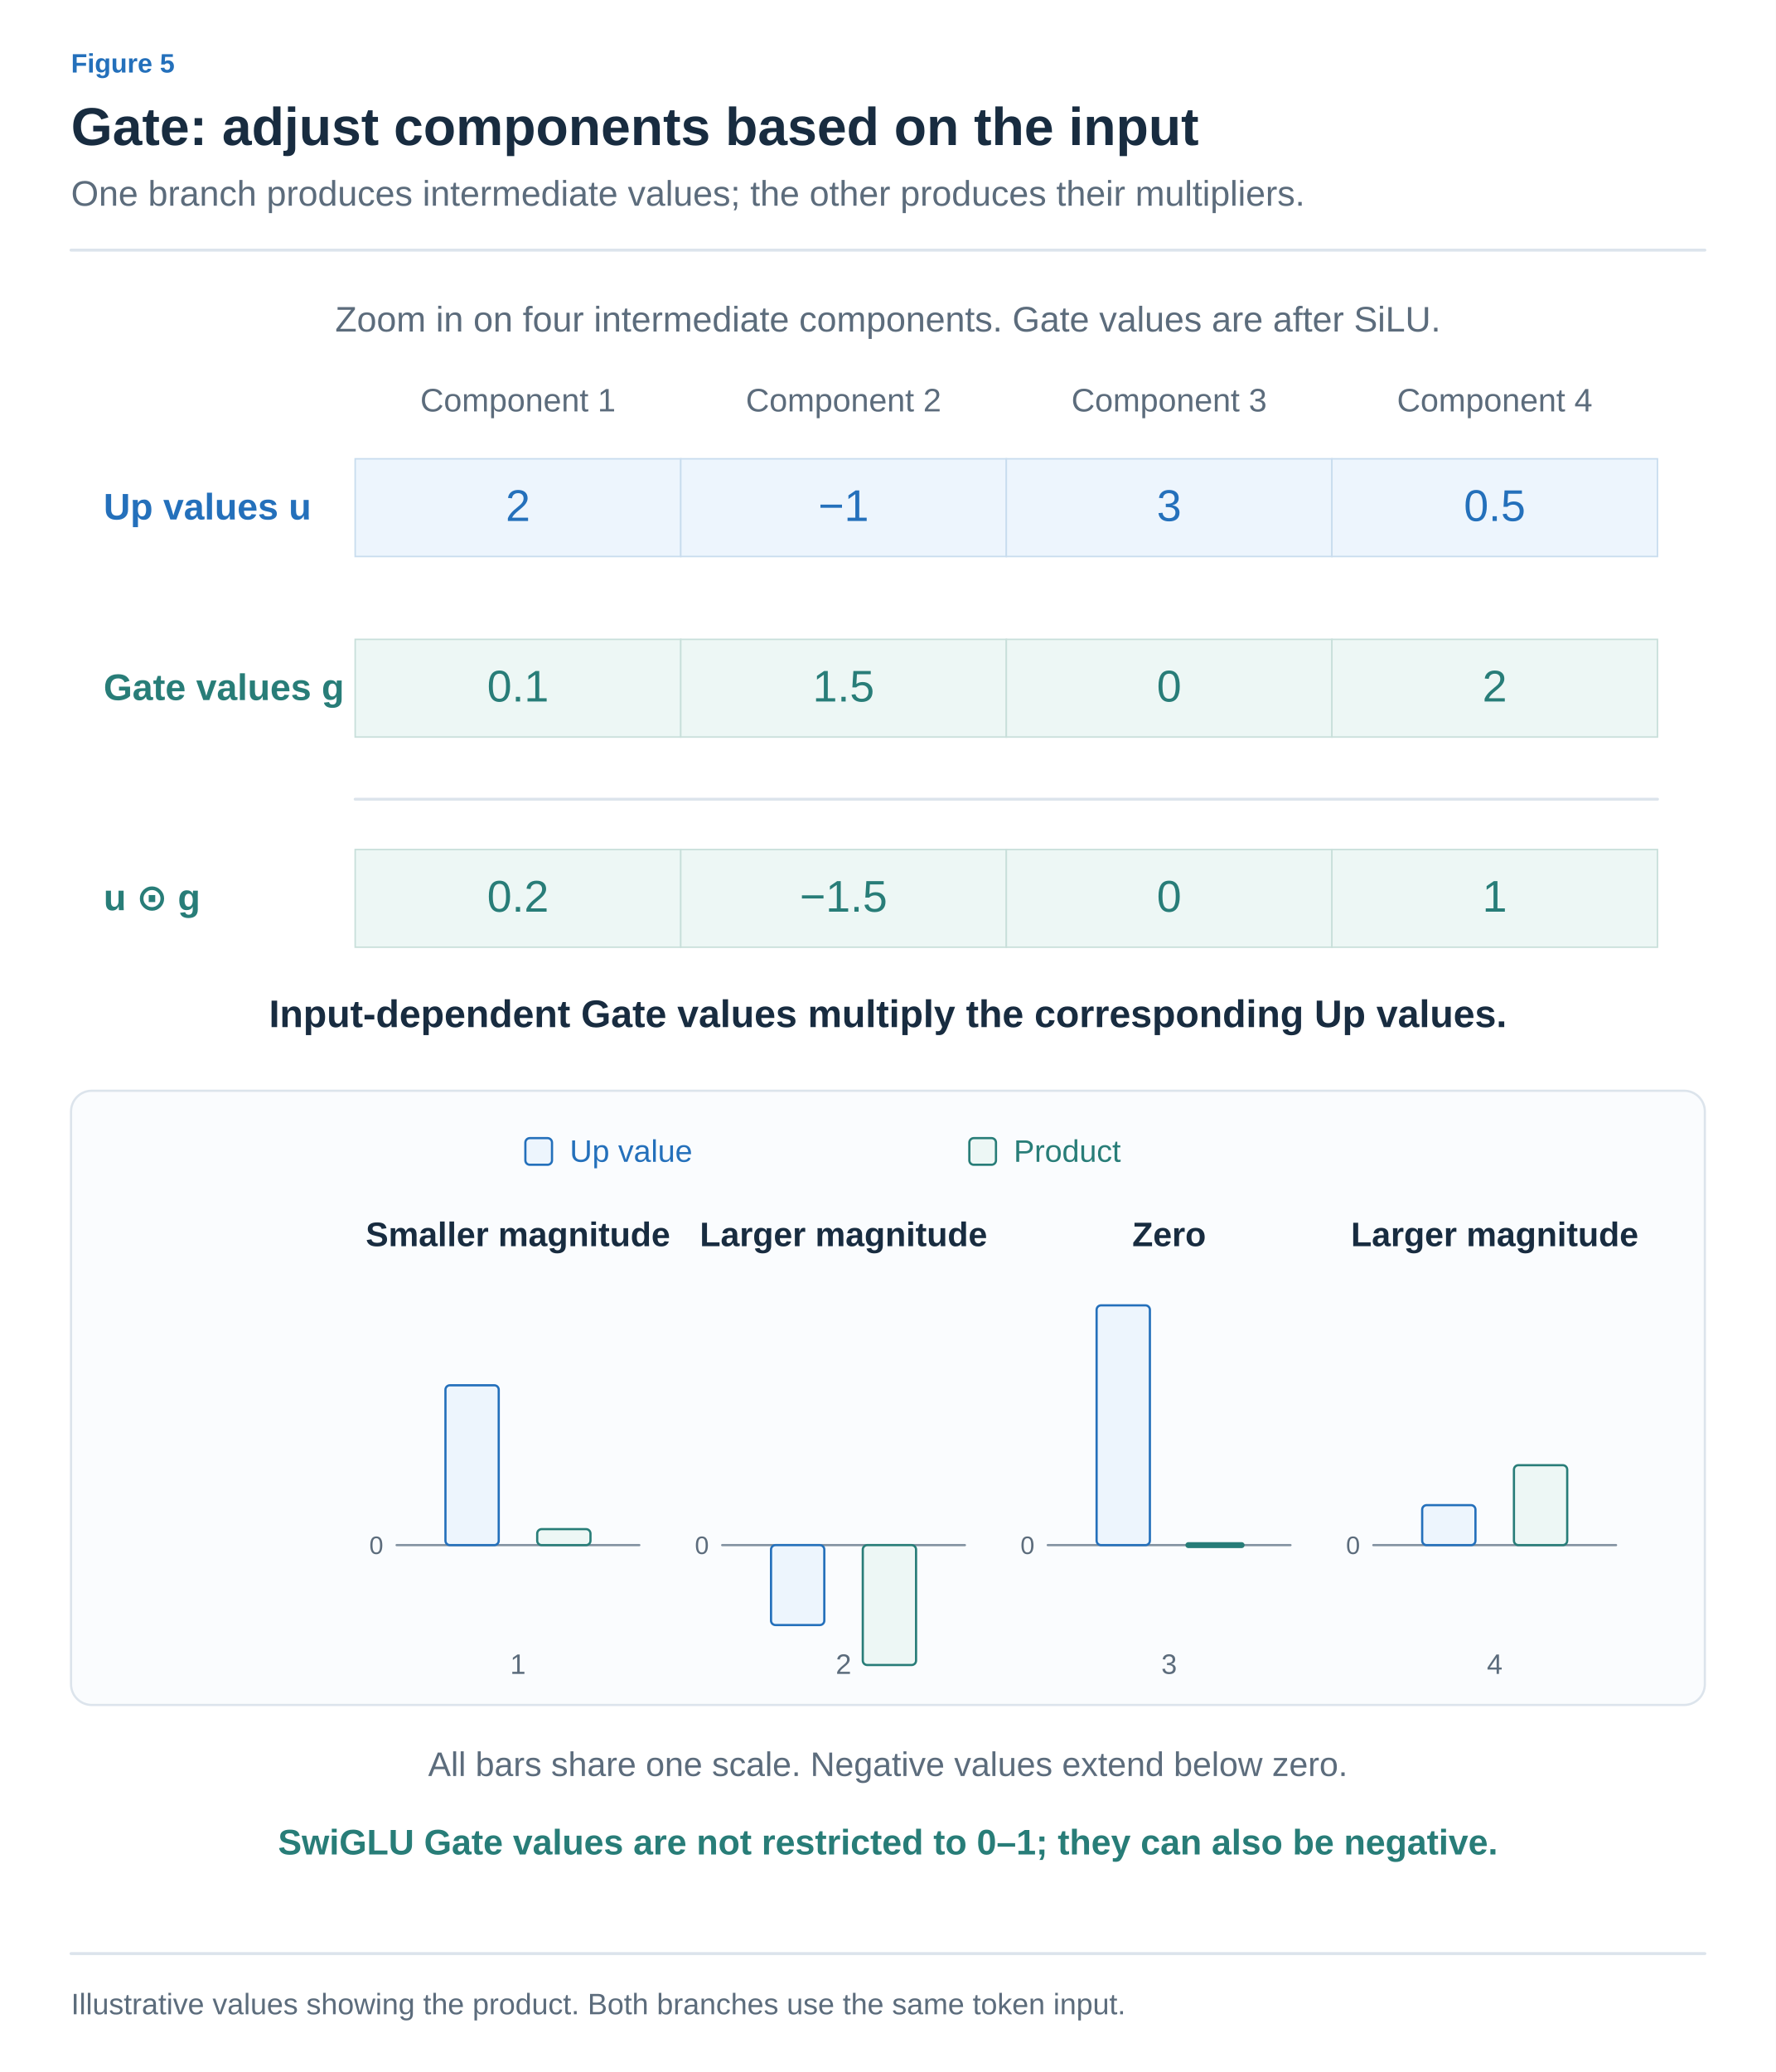
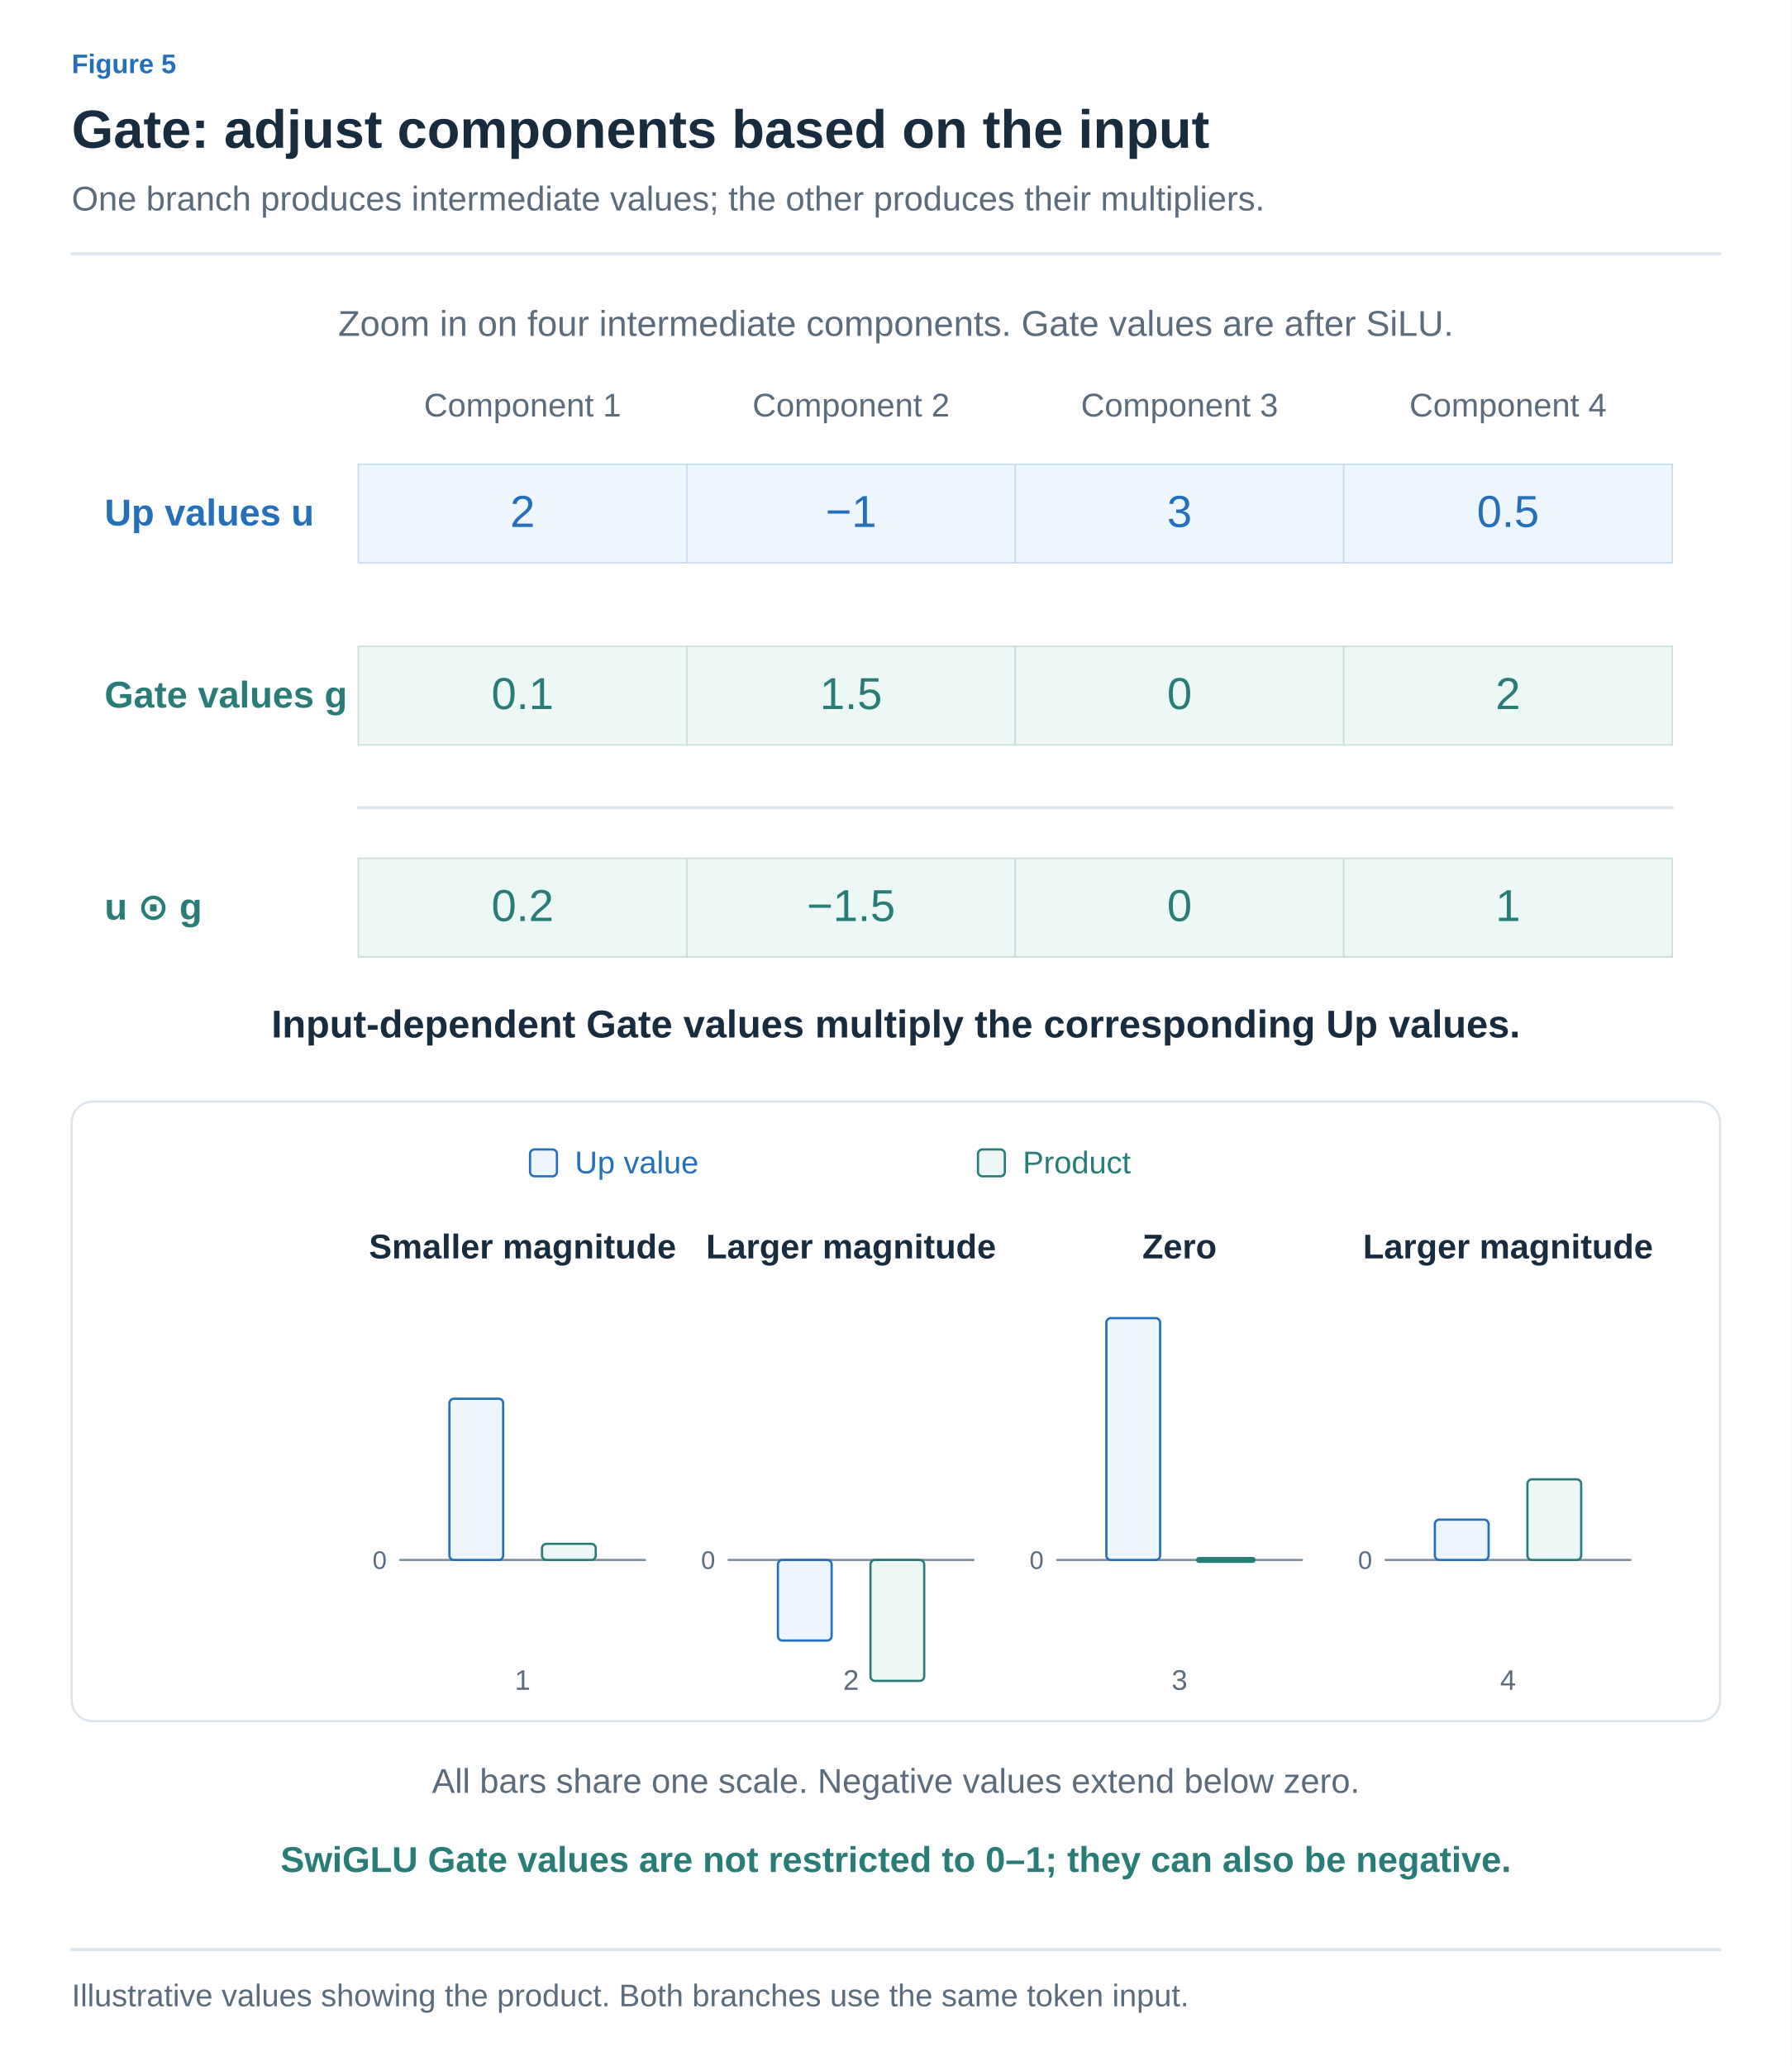
- <svg xmlns="http://www.w3.org/2000/svg" width="1200" height="1400" viewBox="0 0 1200 1400" role="img" aria-labelledby="title desc">
+ <svg xmlns="http://www.w3.org/2000/svg" width="1200" height="1384" viewBox="0 0 1200 1384" role="img" aria-labelledby="title desc">
  <defs>
-     <marker id="arrow-arrow" viewBox="0 0 10 10" refX="8" refY="5" markerWidth="6" markerHeight="6" orient="auto">
-       <path d="M1,1 L9,5 L1,9" fill="none" stroke="#8191A0" stroke-width="1.6" stroke-linecap="round" stroke-linejoin="round" />
+     <marker id="arrow-ink" viewBox="0 0 10 10" refX="8" refY="5" markerWidth="6" markerHeight="6" orient="auto">
+       <path d="M1 1 L9 5 L1 9" fill="none" stroke="#182C40" stroke-width="1.6" />
    </marker>
-     <marker id="blue-arrow" viewBox="0 0 10 10" refX="8" refY="5" markerWidth="6" markerHeight="6" orient="auto">
-       <path d="M1,1 L9,5 L1,9" fill="none" stroke="#2470BB" stroke-width="1.6" stroke-linecap="round" stroke-linejoin="round" />
+     <marker id="arrow-muted" viewBox="0 0 10 10" refX="8" refY="5" markerWidth="6" markerHeight="6" orient="auto">
+       <path d="M1 1 L9 5 L1 9" fill="none" stroke="#5C6C7C" stroke-width="1.6" />
    </marker>
-     <marker id="teal-arrow" viewBox="0 0 10 10" refX="8" refY="5" markerWidth="6" markerHeight="6" orient="auto">
-       <path d="M1,1 L9,5 L1,9" fill="none" stroke="#287D78" stroke-width="1.6" stroke-linecap="round" stroke-linejoin="round" />
+     <marker id="arrow-line" viewBox="0 0 10 10" refX="8" refY="5" markerWidth="6" markerHeight="6" orient="auto">
+       <path d="M1 1 L9 5 L1 9" fill="none" stroke="#DCE4EC" stroke-width="1.6" />
+     </marker>
+     <marker id="arrow-paper" viewBox="0 0 10 10" refX="8" refY="5" markerWidth="6" markerHeight="6" orient="auto">
+       <path d="M1 1 L9 5 L1 9" fill="none" stroke="#FFFFFF" stroke-width="1.6" />
+     </marker>
+     <marker id="arrow-blue" viewBox="0 0 10 10" refX="8" refY="5" markerWidth="6" markerHeight="6" orient="auto">
+       <path d="M1 1 L9 5 L1 9" fill="none" stroke="#2470BB" stroke-width="1.6" />
+     </marker>
+     <marker id="arrow-teal" viewBox="0 0 10 10" refX="8" refY="5" markerWidth="6" markerHeight="6" orient="auto">
+       <path d="M1 1 L9 5 L1 9" fill="none" stroke="#287D78" stroke-width="1.6" />
+     </marker>
+     <marker id="arrow-orange" viewBox="0 0 10 10" refX="8" refY="5" markerWidth="6" markerHeight="6" orient="auto">
+       <path d="M1 1 L9 5 L1 9" fill="none" stroke="#B55B22" stroke-width="1.6" />
+     </marker>
+     <marker id="arrow-purple" viewBox="0 0 10 10" refX="8" refY="5" markerWidth="6" markerHeight="6" orient="auto">
+       <path d="M1 1 L9 5 L1 9" fill="none" stroke="#7954A3" stroke-width="1.6" />
+     </marker>
+     <marker id="arrow-gray" viewBox="0 0 10 10" refX="8" refY="5" markerWidth="6" markerHeight="6" orient="auto">
+       <path d="M1 1 L9 5 L1 9" fill="none" stroke="#657789" stroke-width="1.6" />
+     </marker>
+     <marker id="arrow-red" viewBox="0 0 10 10" refX="8" refY="5" markerWidth="6" markerHeight="6" orient="auto">
+       <path d="M1 1 L9 5 L1 9" fill="none" stroke="#B34242" stroke-width="1.6" />
+     </marker>
+     <marker id="arrow-indigo" viewBox="0 0 10 10" refX="8" refY="5" markerWidth="6" markerHeight="6" orient="auto">
+       <path d="M1 1 L9 5 L1 9" fill="none" stroke="#4C60A8" stroke-width="1.6" />
+     </marker>
+     <marker id="arrow-slate" viewBox="0 0 10 10" refX="8" refY="5" markerWidth="6" markerHeight="6" orient="auto">
+       <path d="M1 1 L9 5 L1 9" fill="none" stroke="#8191A0" stroke-width="1.6" />
    </marker>
  </defs>
-   <style>text{font-family:Arial,"Apple SD Gothic Neo","Noto Sans KR",sans-serif}path,line{stroke-linecap:round;stroke-linejoin:round}</style>
-   <rect width="1200" height="1400" fill="white" />
-   <text x="48" y="49" fill="#2470BB" font-size="18" font-weight="600" text-anchor="start">Figure 5</text>
-   <text x="48" y="98" fill="#182C40" font-size="36" font-weight="700" text-anchor="start">Gate: adjust components based on the input</text>
-   <text x="48" y="139" fill="#5C6C7C" font-size="24" font-weight="400" text-anchor="start">One branch produces intermediate values; the other produces their multipliers.</text>
-   <path d="M48,169 L1152,169" fill="none" stroke="#DCE4EC" stroke-width="2" />
-   <text x="600" y="224" fill="#5C6C7C" font-size="24" font-weight="400" text-anchor="middle">Zoom in on four intermediate components. Gate values are after SiLU.</text>
-   <text x="350" y="278" fill="#5C6C7C" font-size="22" font-weight="400" text-anchor="middle">Component 1</text>
-   <text x="570" y="278" fill="#5C6C7C" font-size="22" font-weight="400" text-anchor="middle">Component 2</text>
-   <text x="790" y="278" fill="#5C6C7C" font-size="22" font-weight="400" text-anchor="middle">Component 3</text>
-   <text x="1010" y="278" fill="#5C6C7C" font-size="22" font-weight="400" text-anchor="middle">Component 4</text>
-   <text x="70" y="351" fill="#2470BB" font-size="25" font-weight="600" text-anchor="start">Up values u</text>
-   <rect x="240.0" y="310" width="220.0" height="66" rx="0" fill="#EDF5FD" stroke="#C8DCEE" stroke-width="1" />
-   <text x="350.0" y="352.0" fill="#2470BB" font-size="30" font-weight="400" text-anchor="middle">2</text>
-   <rect x="460.0" y="310" width="220.0" height="66" rx="0" fill="#EDF5FD" stroke="#C8DCEE" stroke-width="1" />
-   <text x="570.0" y="352.0" fill="#2470BB" font-size="30" font-weight="400" text-anchor="middle">−1</text>
-   <rect x="680.0" y="310" width="220.0" height="66" rx="0" fill="#EDF5FD" stroke="#C8DCEE" stroke-width="1" />
-   <text x="790.0" y="352.0" fill="#2470BB" font-size="30" font-weight="400" text-anchor="middle">3</text>
-   <rect x="900.0" y="310" width="220.0" height="66" rx="0" fill="#EDF5FD" stroke="#C8DCEE" stroke-width="1" />
-   <text x="1010.0" y="352.0" fill="#2470BB" font-size="30" font-weight="400" text-anchor="middle">0.5</text>
-   <text x="70" y="473" fill="#287D78" font-size="25" font-weight="600" text-anchor="start">Gate values g</text>
-   <rect x="240.0" y="432" width="220.0" height="66" rx="0" fill="#EDF7F5" stroke="#C8DFDA" stroke-width="1" />
-   <text x="350.0" y="474.0" fill="#287D78" font-size="30" font-weight="400" text-anchor="middle">0.1</text>
-   <rect x="460.0" y="432" width="220.0" height="66" rx="0" fill="#EDF7F5" stroke="#C8DFDA" stroke-width="1" />
-   <text x="570.0" y="474.0" fill="#287D78" font-size="30" font-weight="400" text-anchor="middle">1.5</text>
-   <rect x="680.0" y="432" width="220.0" height="66" rx="0" fill="#EDF7F5" stroke="#C8DFDA" stroke-width="1" />
-   <text x="790.0" y="474.0" fill="#287D78" font-size="30" font-weight="400" text-anchor="middle">0</text>
-   <rect x="900.0" y="432" width="220.0" height="66" rx="0" fill="#EDF7F5" stroke="#C8DFDA" stroke-width="1" />
-   <text x="1010.0" y="474.0" fill="#287D78" font-size="30" font-weight="400" text-anchor="middle">2</text>
-   <text x="70" y="615" fill="#287D78" font-size="25" font-weight="600" text-anchor="start">u ⊙ g</text>
-   <rect x="240.0" y="574" width="220.0" height="66" rx="0" fill="#EDF7F5" stroke="#C8DFDA" stroke-width="1" />
-   <text x="350.0" y="616.0" fill="#287D78" font-size="30" font-weight="400" text-anchor="middle">0.2</text>
-   <rect x="460.0" y="574" width="220.0" height="66" rx="0" fill="#EDF7F5" stroke="#C8DFDA" stroke-width="1" />
-   <text x="570.0" y="616.0" fill="#287D78" font-size="30" font-weight="400" text-anchor="middle">−1.5</text>
-   <rect x="680.0" y="574" width="220.0" height="66" rx="0" fill="#EDF7F5" stroke="#C8DFDA" stroke-width="1" />
-   <text x="790.0" y="616.0" fill="#287D78" font-size="30" font-weight="400" text-anchor="middle">0</text>
-   <rect x="900.0" y="574" width="220.0" height="66" rx="0" fill="#EDF7F5" stroke="#C8DFDA" stroke-width="1" />
-   <text x="1010.0" y="616.0" fill="#287D78" font-size="30" font-weight="400" text-anchor="middle">1</text>
-   <path d="M240,540 L1120,540" fill="none" stroke="#DCE4EC" stroke-width="2" />
-   <text x="600" y="694" fill="#182C40" font-size="26" font-weight="600" text-anchor="middle">Input-dependent Gate values multiply the corresponding Up values.</text>
-   <rect x="48" y="737" width="1104" height="415" rx="14" fill="#FAFCFE" stroke="#DCE4EC" stroke-width="1.5" />
-   <rect x="355" y="769" width="18" height="18" rx="3" fill="#EDF5FD" stroke="#2470BB" stroke-width="1.5" />
-   <text x="385" y="785" fill="#2470BB" font-size="21" font-weight="400" text-anchor="start">Up value</text>
-   <rect x="655" y="769" width="18" height="18" rx="3" fill="#EDF7F5" stroke="#287D78" stroke-width="1.5" />
-   <text x="685" y="785" fill="#287D78" font-size="21" font-weight="400" text-anchor="start">Product</text>
-   <text x="350" y="842" fill="#182C40" font-size="23" font-weight="600" text-anchor="middle">Smaller magnitude</text>
-   <path d="M268,1044 L432,1044" fill="none" stroke="#8191A0" stroke-width="1.5" />
-   <text x="259" y="1050" fill="#5C6C7C" font-size="17" font-weight="400" text-anchor="end">0</text>
-   <rect x="301" y="936" width="36" height="108" rx="3" fill="#EDF5FD" stroke="#2470BB" stroke-width="1.5" />
-   <rect x="363" y="1033.2" width="36" height="10.8" rx="3" fill="#EDF7F5" stroke="#287D78" stroke-width="1.5" />
-   <text x="350" y="1131" fill="#5C6C7C" font-size="19" font-weight="400" text-anchor="middle">1</text>
-   <text x="570" y="842" fill="#182C40" font-size="23" font-weight="600" text-anchor="middle">Larger magnitude</text>
-   <path d="M488,1044 L652,1044" fill="none" stroke="#8191A0" stroke-width="1.5" />
-   <text x="479" y="1050" fill="#5C6C7C" font-size="17" font-weight="400" text-anchor="end">0</text>
-   <rect x="521" y="1044" width="36" height="54" rx="3" fill="#EDF5FD" stroke="#2470BB" stroke-width="1.5" />
-   <rect x="583" y="1044" width="36" height="81.0" rx="3" fill="#EDF7F5" stroke="#287D78" stroke-width="1.5" />
-   <text x="570" y="1131" fill="#5C6C7C" font-size="19" font-weight="400" text-anchor="middle">2</text>
-   <text x="790" y="842" fill="#182C40" font-size="23" font-weight="600" text-anchor="middle">Zero</text>
-   <path d="M708,1044 L872,1044" fill="none" stroke="#8191A0" stroke-width="1.5" />
-   <text x="699" y="1050" fill="#5C6C7C" font-size="17" font-weight="400" text-anchor="end">0</text>
-   <rect x="741" y="882" width="36" height="162" rx="3" fill="#EDF5FD" stroke="#2470BB" stroke-width="1.5" />
-   <path d="M803,1044 L839,1044" fill="none" stroke="#287D78" stroke-width="4" />
-   <text x="790" y="1131" fill="#5C6C7C" font-size="19" font-weight="400" text-anchor="middle">3</text>
-   <text x="1010" y="842" fill="#182C40" font-size="23" font-weight="600" text-anchor="middle">Larger magnitude</text>
-   <path d="M928,1044 L1092,1044" fill="none" stroke="#8191A0" stroke-width="1.5" />
-   <text x="919" y="1050" fill="#5C6C7C" font-size="17" font-weight="400" text-anchor="end">0</text>
-   <rect x="961" y="1017.0" width="36" height="27.0" rx="3" fill="#EDF5FD" stroke="#2470BB" stroke-width="1.5" />
-   <rect x="1023" y="990.0" width="36" height="54.0" rx="3" fill="#EDF7F5" stroke="#287D78" stroke-width="1.5" />
-   <text x="1010" y="1131" fill="#5C6C7C" font-size="19" font-weight="400" text-anchor="middle">4</text>
-   <text x="600" y="1200" fill="#5C6C7C" font-size="23" font-weight="400" text-anchor="middle">All bars share one scale. Negative values extend below zero.</text>
-   <text x="600" y="1253" fill="#287D78" font-size="24" font-weight="600" text-anchor="middle">SwiGLU Gate values are not restricted to 0–1; they can also be negative.</text>
-   <path d="M48,1320 L1152,1320" fill="none" stroke="#DCE4EC" stroke-width="2" />
-   <text x="48" y="1361" fill="#5C6C7C" font-size="20" font-weight="400" text-anchor="start">Illustrative values showing the product. Both branches use the same token input.</text>
+   <style>text{font-family:Arial,"Apple SD Gothic Neo","Noto Sans KR",sans-serif}text[font-family]{font-family:Menlo,Consolas,monospace}path{stroke-linecap:round;stroke-linejoin:round}</style>
+   <rect width="100%" height="100%" fill="white" />
+   <text x="48" y="49" fill="#2470BB" font-size="18" font-weight="600" text-anchor="start" data-max-width="1104">Figure 5</text>
+   <text x="48" y="99" fill="#182C40" font-size="36" font-weight="700" text-anchor="start" data-max-width="1104">Gate: adjust components based on the input</text>
+   <text x="48" y="141" fill="#5C6C7C" font-size="23" font-weight="400" text-anchor="start" data-max-width="1104">One branch produces intermediate values; the other produces their multipliers.</text>
+   <path d="M48,170 H1152" stroke="#DCE4EC" stroke-width="2" />
+   <g transform="translate(48 206) scale(1)" data-panel="1">
+     <g transform="translate(-48 -205)">
+       <text x="600" y="224" fill="#5C6C7C" font-size="24" font-weight="400" text-anchor="middle">Zoom in on four intermediate components. Gate values are after SiLU.</text>
+       <text x="350" y="278" fill="#5C6C7C" font-size="22" font-weight="400" text-anchor="middle">Component 1</text>
+       <text x="570" y="278" fill="#5C6C7C" font-size="22" font-weight="400" text-anchor="middle">Component 2</text>
+       <text x="790" y="278" fill="#5C6C7C" font-size="22" font-weight="400" text-anchor="middle">Component 3</text>
+       <text x="1010" y="278" fill="#5C6C7C" font-size="22" font-weight="400" text-anchor="middle">Component 4</text>
+       <text x="70" y="351" fill="#2470BB" font-size="25" font-weight="600" text-anchor="start">Up values u</text>
+       <rect x="240" y="310" width="220" height="66" rx="0" fill="#EDF5FD" stroke="#C8DCEE" stroke-width="1" />
+       <text x="350" y="352" fill="#2470BB" font-size="30" font-weight="400" text-anchor="middle">2</text>
+       <rect x="460" y="310" width="220" height="66" rx="0" fill="#EDF5FD" stroke="#C8DCEE" stroke-width="1" />
+       <text x="570" y="352" fill="#2470BB" font-size="30" font-weight="400" text-anchor="middle">−1</text>
+       <rect x="680" y="310" width="220" height="66" rx="0" fill="#EDF5FD" stroke="#C8DCEE" stroke-width="1" />
+       <text x="790" y="352" fill="#2470BB" font-size="30" font-weight="400" text-anchor="middle">3</text>
+       <rect x="900" y="310" width="220" height="66" rx="0" fill="#EDF5FD" stroke="#C8DCEE" stroke-width="1" />
+       <text x="1010" y="352" fill="#2470BB" font-size="30" font-weight="400" text-anchor="middle">0.5</text>
+       <text x="70" y="473" fill="#287D78" font-size="25" font-weight="600" text-anchor="start">Gate values g</text>
+       <rect x="240" y="432" width="220" height="66" rx="0" fill="#EDF7F5" stroke="#C8DFDA" stroke-width="1" />
+       <text x="350" y="474" fill="#287D78" font-size="30" font-weight="400" text-anchor="middle">0.1</text>
+       <rect x="460" y="432" width="220" height="66" rx="0" fill="#EDF7F5" stroke="#C8DFDA" stroke-width="1" />
+       <text x="570" y="474" fill="#287D78" font-size="30" font-weight="400" text-anchor="middle">1.5</text>
+       <rect x="680" y="432" width="220" height="66" rx="0" fill="#EDF7F5" stroke="#C8DFDA" stroke-width="1" />
+       <text x="790" y="474" fill="#287D78" font-size="30" font-weight="400" text-anchor="middle">0</text>
+       <rect x="900" y="432" width="220" height="66" rx="0" fill="#EDF7F5" stroke="#C8DFDA" stroke-width="1" />
+       <text x="1010" y="474" fill="#287D78" font-size="30" font-weight="400" text-anchor="middle">2</text>
+       <text x="70" y="615" fill="#287D78" font-size="25" font-weight="600" text-anchor="start">u ⊙ g</text>
+       <rect x="240" y="574" width="220" height="66" rx="0" fill="#EDF7F5" stroke="#C8DFDA" stroke-width="1" />
+       <text x="350" y="616" fill="#287D78" font-size="30" font-weight="400" text-anchor="middle">0.2</text>
+       <rect x="460" y="574" width="220" height="66" rx="0" fill="#EDF7F5" stroke="#C8DFDA" stroke-width="1" />
+       <text x="570" y="616" fill="#287D78" font-size="30" font-weight="400" text-anchor="middle">−1.5</text>
+       <rect x="680" y="574" width="220" height="66" rx="0" fill="#EDF7F5" stroke="#C8DFDA" stroke-width="1" />
+       <text x="790" y="616" fill="#287D78" font-size="30" font-weight="400" text-anchor="middle">0</text>
+       <rect x="900" y="574" width="220" height="66" rx="0" fill="#EDF7F5" stroke="#C8DFDA" stroke-width="1" />
+       <text x="1010" y="616" fill="#287D78" font-size="30" font-weight="400" text-anchor="middle">1</text>
+       <path d="M240,540 L1120,540" fill="none" stroke="#DCE4EC" stroke-width="2" />
+       <text x="600" y="694" fill="#182C40" font-size="26" font-weight="600" text-anchor="middle">Input-dependent Gate values multiply the corresponding Up values.</text>
+       <rect x="48" y="737" width="1104" height="415" rx="14" fill="#FFFFFF" stroke="#DCE4EC" stroke-width="1.5" />
+       <rect x="355" y="769" width="18" height="18" rx="3" fill="#EDF5FD" stroke="#2470BB" stroke-width="1.5" />
+       <text x="385" y="785" fill="#2470BB" font-size="21" font-weight="400" text-anchor="start">Up value</text>
+       <rect x="655" y="769" width="18" height="18" rx="3" fill="#EDF7F5" stroke="#287D78" stroke-width="1.5" />
+       <text x="685" y="785" fill="#287D78" font-size="21" font-weight="400" text-anchor="start">Product</text>
+       <text x="350" y="842" fill="#182C40" font-size="23" font-weight="600" text-anchor="middle">Smaller magnitude</text>
+       <path d="M268,1044 L432,1044" fill="none" stroke="#8191A0" stroke-width="1.5" />
+       <text x="259" y="1050" fill="#5C6C7C" font-size="17" font-weight="400" text-anchor="end">0</text>
+       <rect x="301" y="936" width="36" height="108" rx="3" fill="#EDF5FD" stroke="#2470BB" stroke-width="1.5" />
+       <rect x="363" y="1033.2" width="36" height="10.8" rx="3" fill="#EDF7F5" stroke="#287D78" stroke-width="1.5" />
+       <text x="350" y="1131" fill="#5C6C7C" font-size="19" font-weight="400" text-anchor="middle">1</text>
+       <text x="570" y="842" fill="#182C40" font-size="23" font-weight="600" text-anchor="middle">Larger magnitude</text>
+       <path d="M488,1044 L652,1044" fill="none" stroke="#8191A0" stroke-width="1.5" />
+       <text x="479" y="1050" fill="#5C6C7C" font-size="17" font-weight="400" text-anchor="end">0</text>
+       <rect x="521" y="1044" width="36" height="54" rx="3" fill="#EDF5FD" stroke="#2470BB" stroke-width="1.5" />
+       <rect x="583" y="1044" width="36" height="81" rx="3" fill="#EDF7F5" stroke="#287D78" stroke-width="1.5" />
+       <text x="570" y="1131" fill="#5C6C7C" font-size="19" font-weight="400" text-anchor="middle">2</text>
+       <text x="790" y="842" fill="#182C40" font-size="23" font-weight="600" text-anchor="middle">Zero</text>
+       <path d="M708,1044 L872,1044" fill="none" stroke="#8191A0" stroke-width="1.5" />
+       <text x="699" y="1050" fill="#5C6C7C" font-size="17" font-weight="400" text-anchor="end">0</text>
+       <rect x="741" y="882" width="36" height="162" rx="3" fill="#EDF5FD" stroke="#2470BB" stroke-width="1.5" />
+       <path d="M803,1044 L839,1044" fill="none" stroke="#287D78" stroke-width="4" />
+       <text x="790" y="1131" fill="#5C6C7C" font-size="19" font-weight="400" text-anchor="middle">3</text>
+       <text x="1010" y="842" fill="#182C40" font-size="23" font-weight="600" text-anchor="middle">Larger magnitude</text>
+       <path d="M928,1044 L1092,1044" fill="none" stroke="#8191A0" stroke-width="1.5" />
+       <text x="919" y="1050" fill="#5C6C7C" font-size="17" font-weight="400" text-anchor="end">0</text>
+       <rect x="961" y="1017" width="36" height="27" rx="3" fill="#EDF5FD" stroke="#2470BB" stroke-width="1.5" />
+       <rect x="1023" y="990" width="36" height="54" rx="3" fill="#EDF7F5" stroke="#287D78" stroke-width="1.5" />
+       <text x="1010" y="1131" fill="#5C6C7C" font-size="19" font-weight="400" text-anchor="middle">4</text>
+       <text x="600" y="1200" fill="#5C6C7C" font-size="23" font-weight="400" text-anchor="middle">All bars share one scale. Negative values extend below zero.</text>
+       <text x="600" y="1253" fill="#287D78" font-size="24" font-weight="600" text-anchor="middle">SwiGLU Gate values are not restricted to 0–1; they can also be negative.</text>
+     </g>
+   </g>
+   <path d="M48,1306 H1152" stroke="#DCE4EC" stroke-width="2" />
+   <text x="48" y="1344" fill="#5C6C7C" font-size="21" font-weight="400" text-anchor="start" data-max-width="1104">Illustrative values showing the product. Both branches use the same token input.</text>
</svg>
